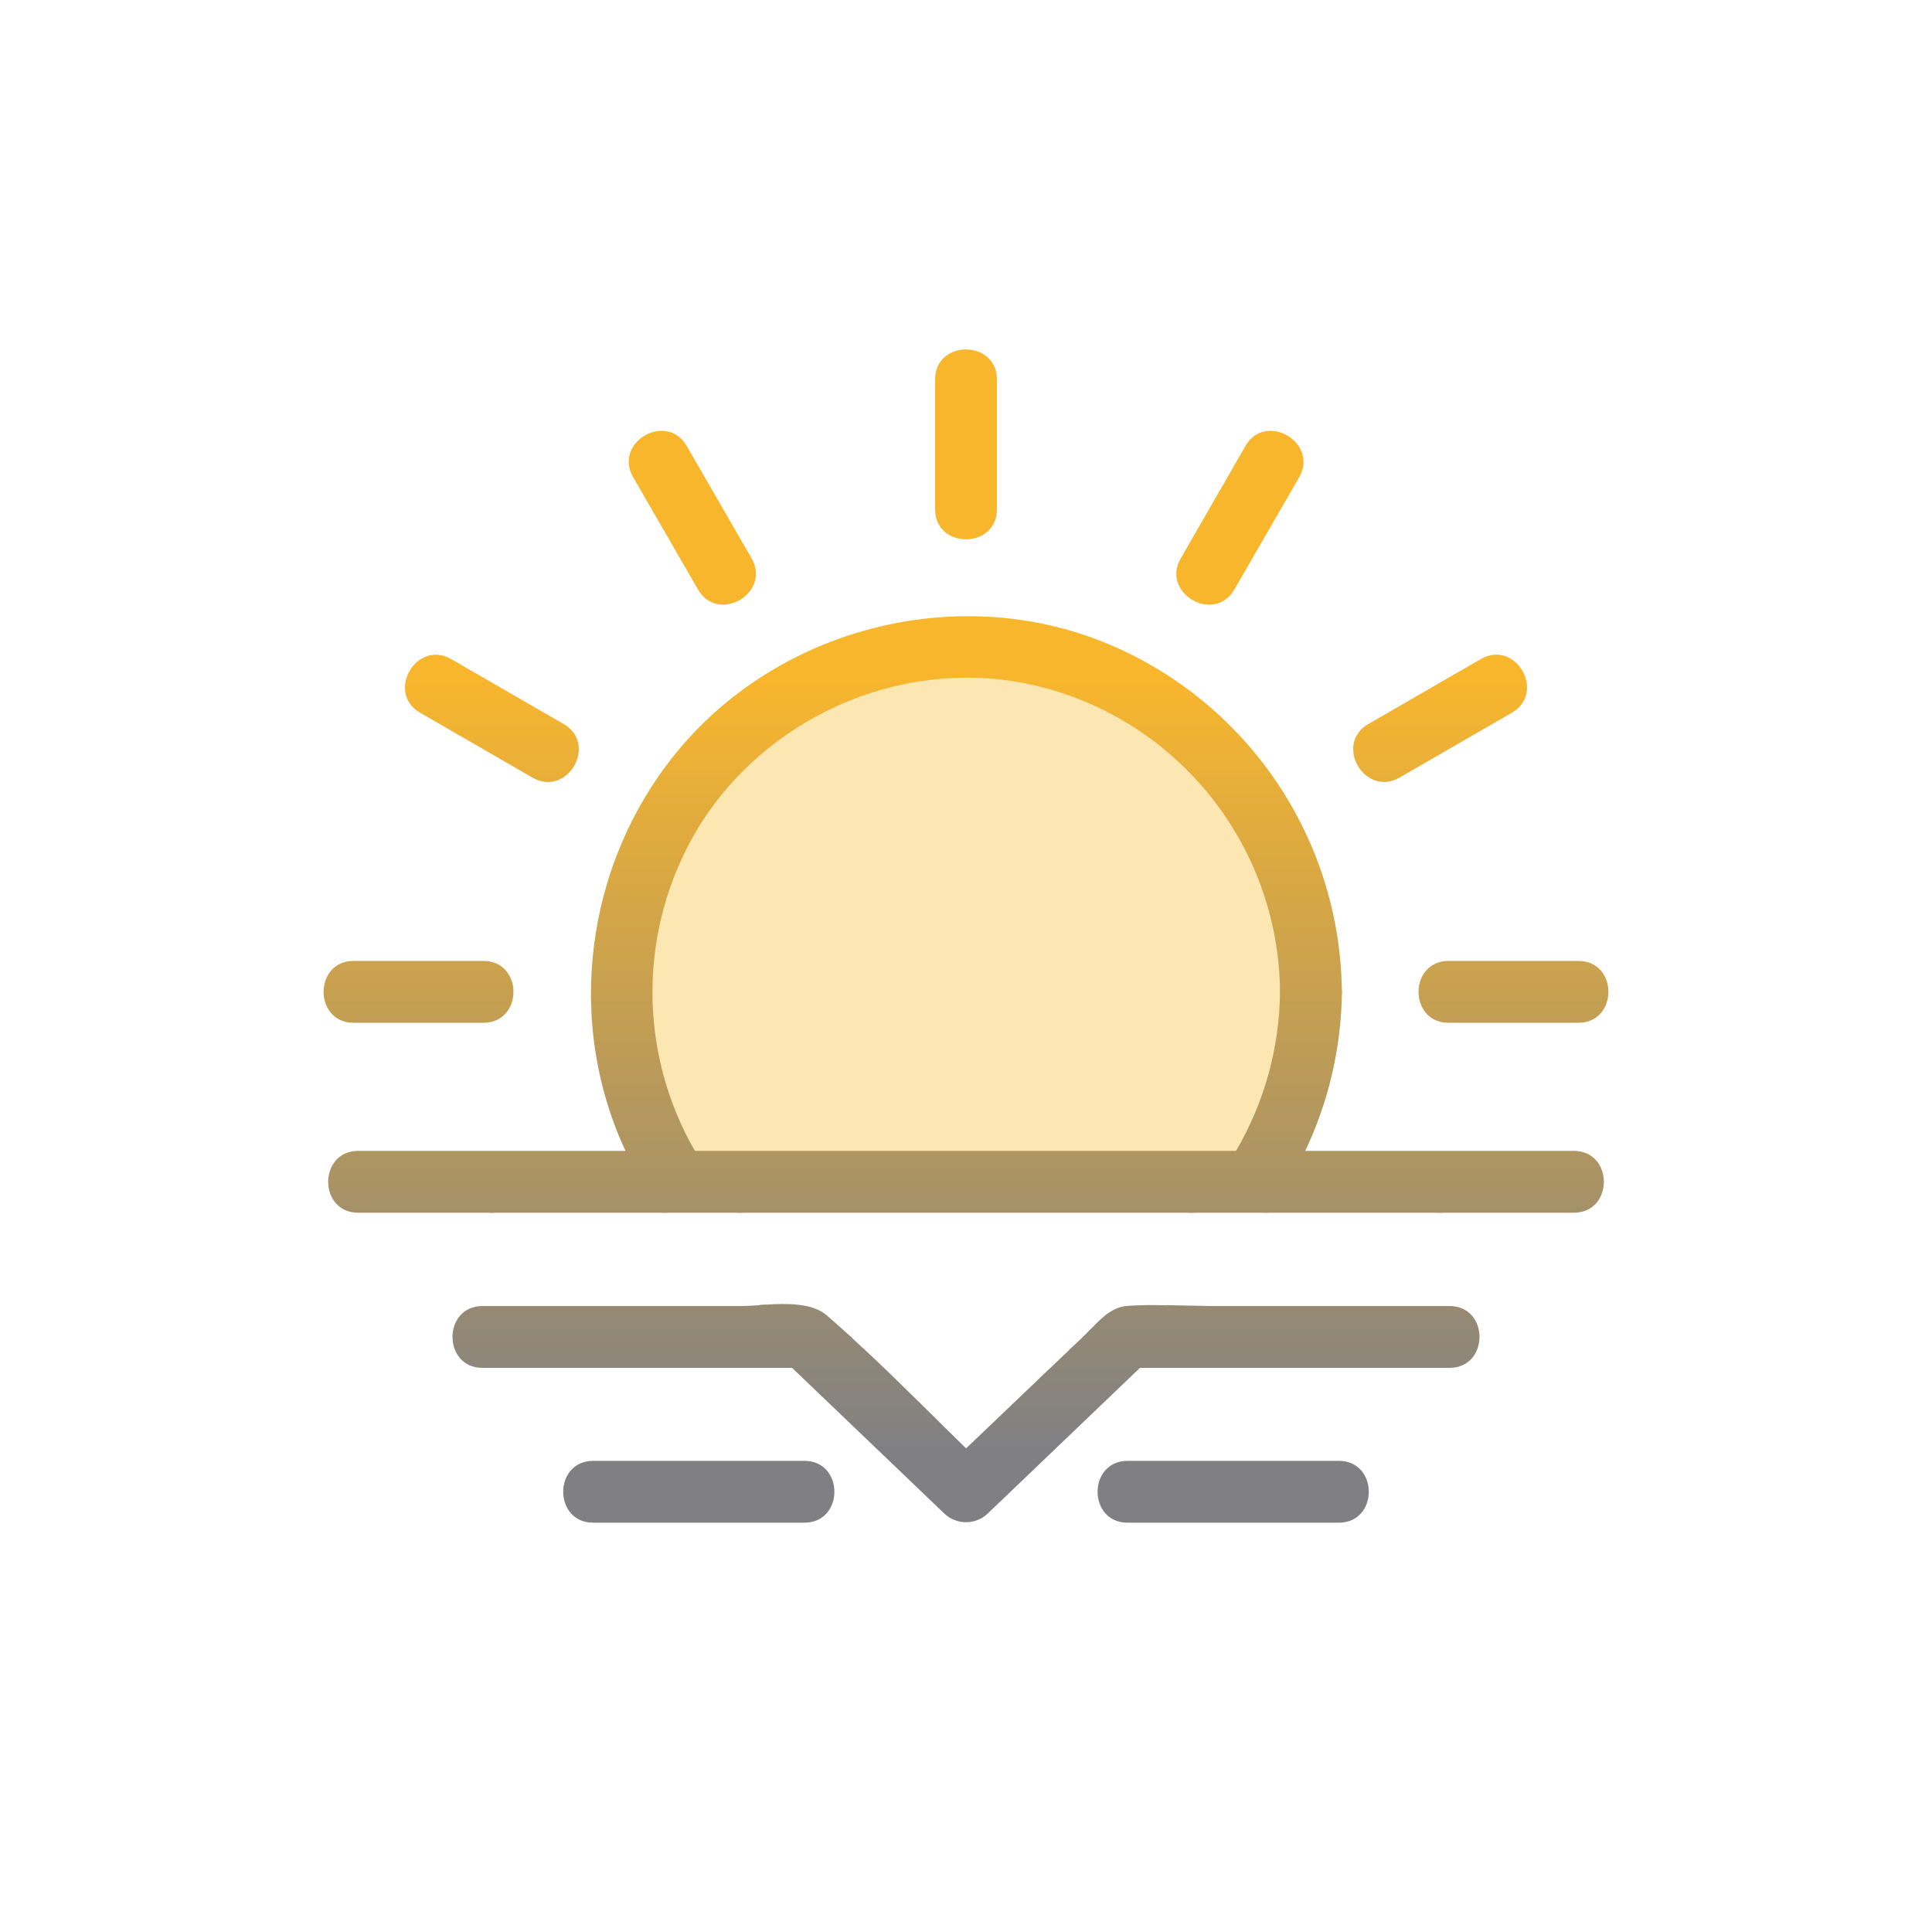
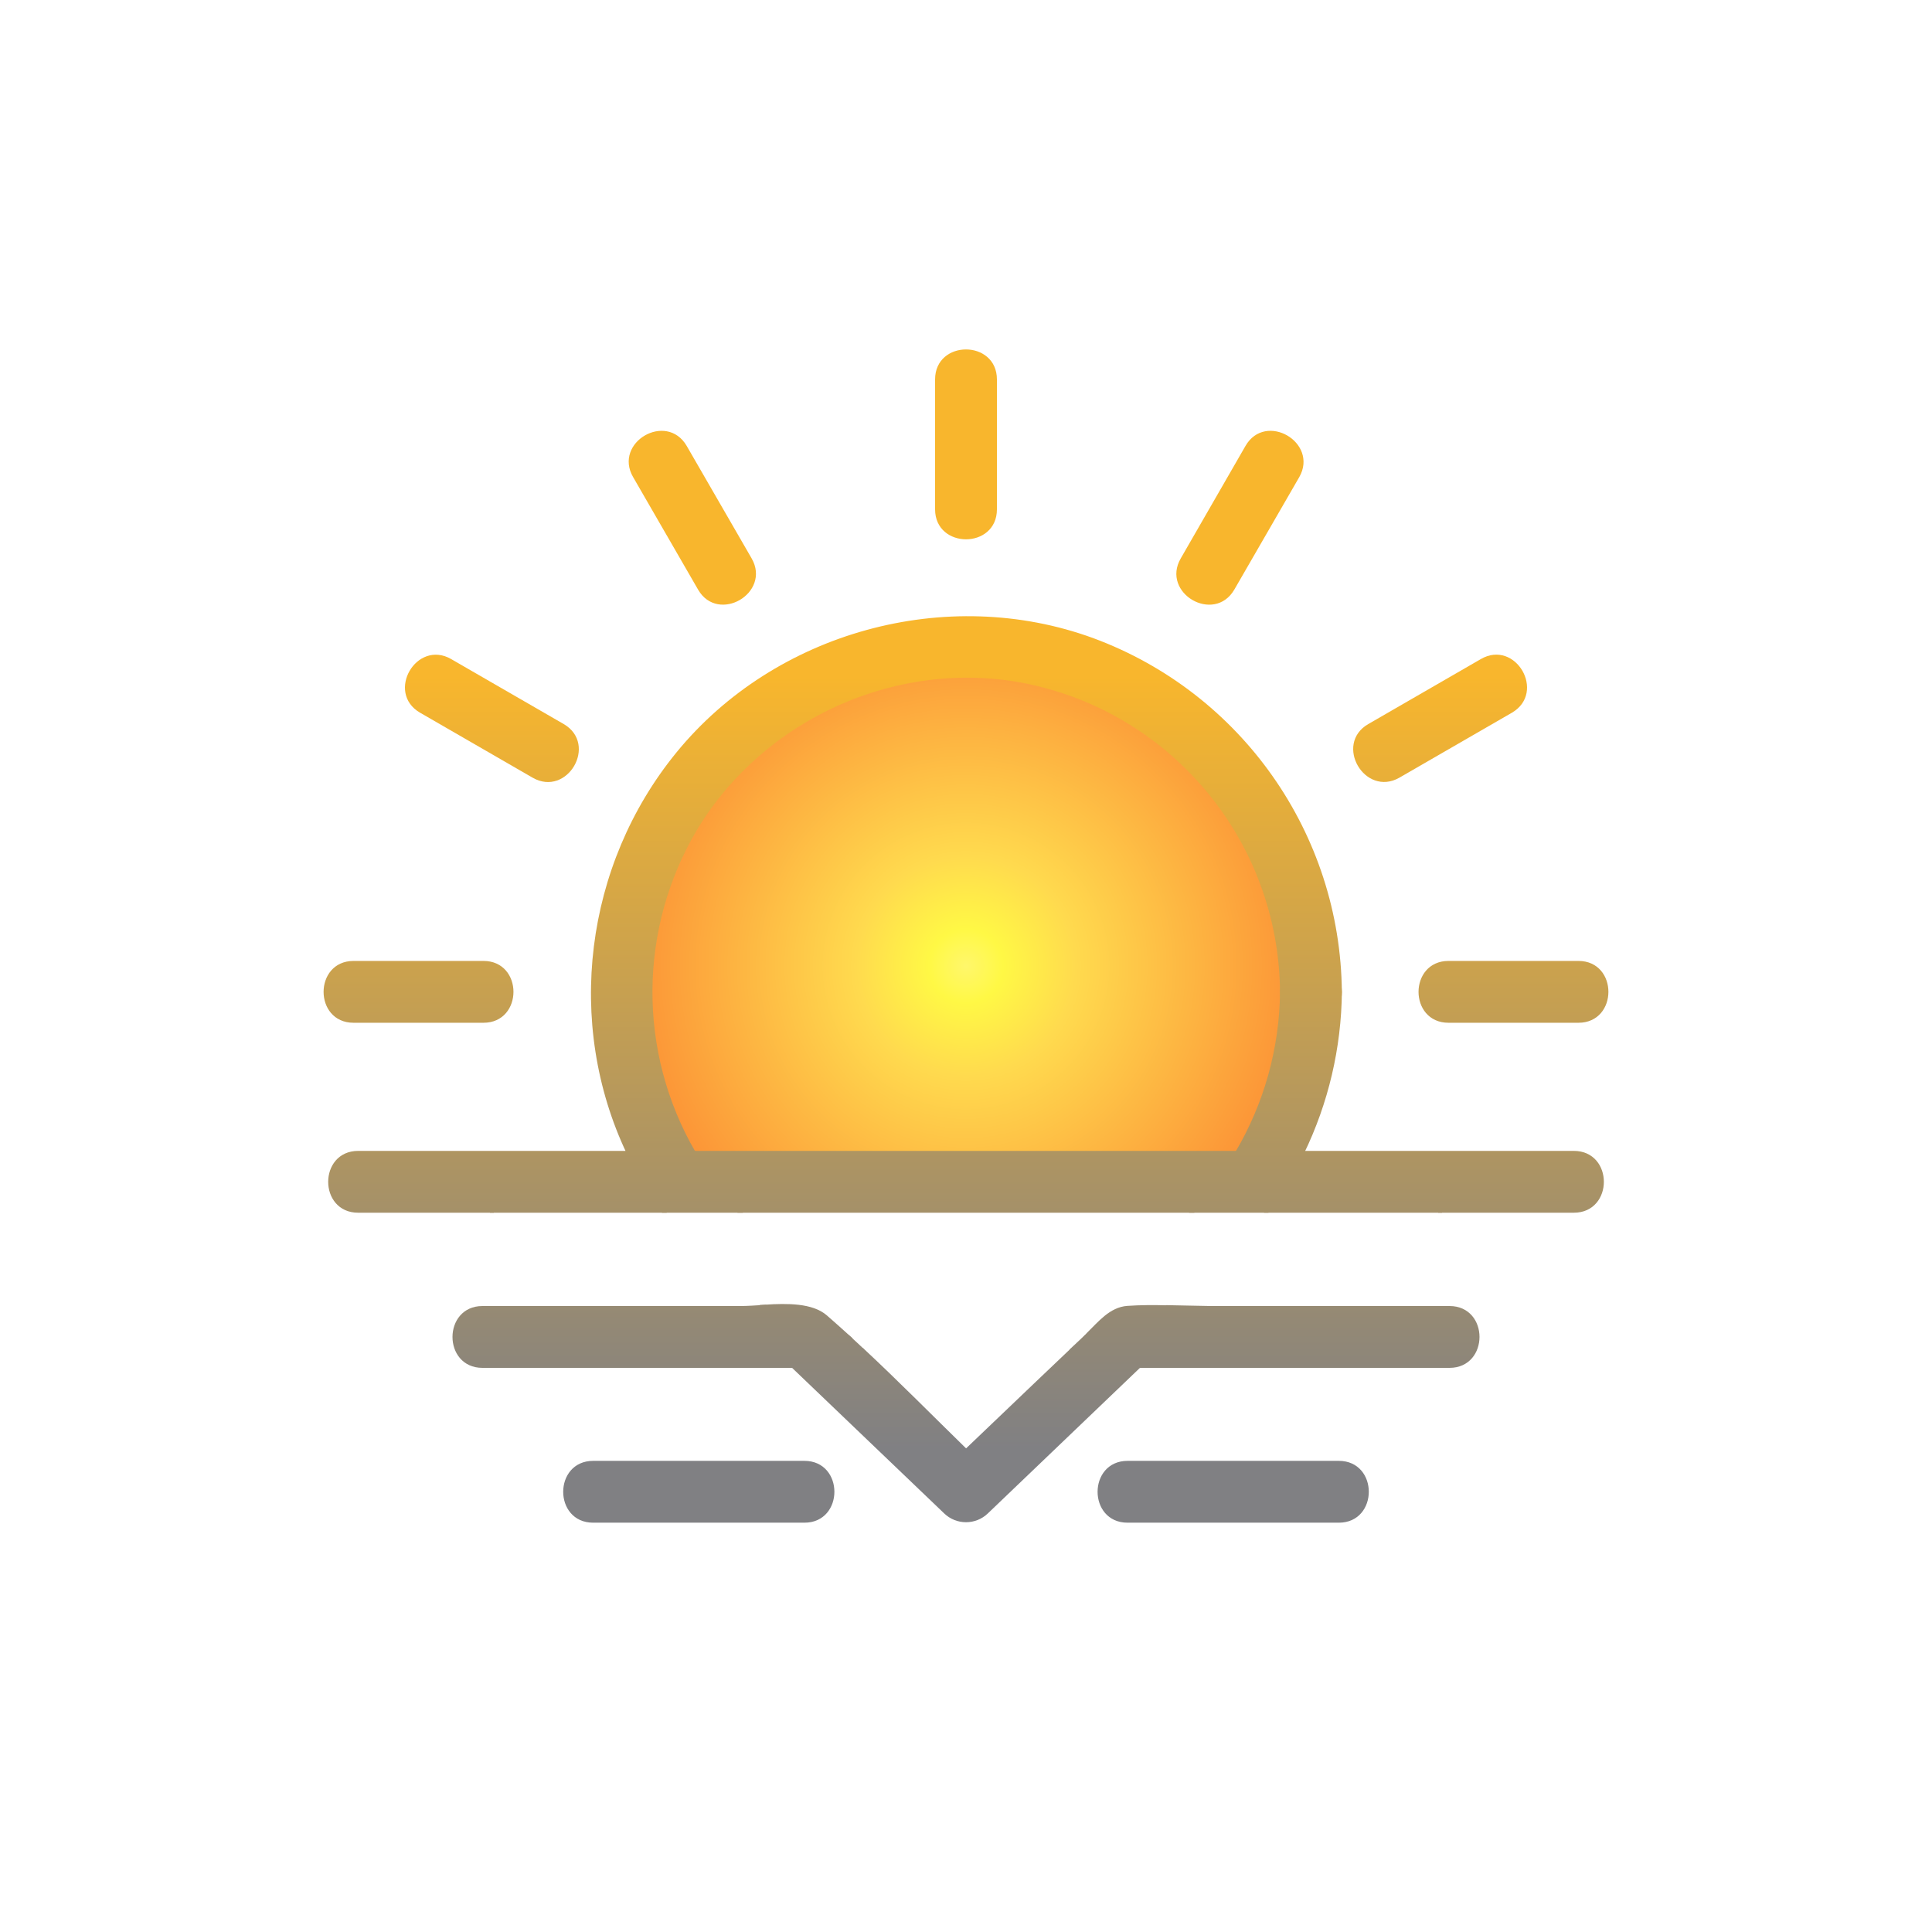
<svg xmlns="http://www.w3.org/2000/svg" id="sunset" viewBox="0 0 500 500" xml:space="preserve">
  <defs>
+     <radialGradient id="sunCore" gradientUnits="userSpaceOnUse" r="95" spreadMethod="pad">
+       <stop class="s1" stop-color="#FFF76B" offset="0" />
+       <stop class="s2" stop-color="#FFF845" offset="10%" />
+       <stop class="s3" stop-color="#FFDA4E" offset="30%" />
+       <stop class="s4" stop-color="#FB8933" offset="100%" />
+     </radialGradient>
    <linearGradient id="bkgrd" gradientUnits="userSpaceOnUse" x1="0%" y1="0%" x2="0%" y2="100%">
      <stop stop-color="#f8b62d" offset="35%" />
      <stop stop-color="#808083" offset="75%" />
    </linearGradient>
  </defs>
-   <g fill="#FCE6B1">
+   <g fill="url(#sunCore)">
    <path d="M320.17,298.35a81.5,81.5,0,0,0-54.33-121.91c-33.28-6.74-68.23,8.91-85.76,37.86a82.85,82.85,0,0,0-.52,84.06H320.17Z" />
  </g>
  <g fill="url(#bkgrd)" stroke="url(#bkgrd)">
    <g id="rays">
      <path d="M242.5,98.18v33.65c0,9.65,15,9.67,15,0V98.18C257.5,88.53,242.5,88.51,242.5,98.18Zm7.5,33.65v0Z" />
      <path d="M164.27,123.2l16.83,29.15c4.83,8.36,17.79.81,13-7.57l-16.83-29.15C172.4,107.28,159.43,114.82,164.27,123.2Zm6.48-3.79,16.83,29.15Z" />
      <path d="M116.51,171c-8.37-4.84-15.94,8.12-7.57,13l29.15,16.83c8.38,4.84,15.94-8.12,7.57-13Zm-3.79,6.48,29.15,16.83Z" />
      <path d="M91.49,264.19h33.65c9.65,0,9.67-15,0-15H91.49C81.84,249.19,81.82,264.19,91.49,264.19Zm33.65-7.5h0Z" />
      <path d="M408.51,249.19H374.86c-9.65,0-9.67,15,0,15h33.65C418.16,264.19,418.18,249.19,408.51,249.19Zm-33.65,7.5h0Z" />
      <path d="M383.49,171l-29.15,16.83c-8.36,4.83-.81,17.79,7.57,13l29.15-16.83C399.42,179.09,391.87,166.12,383.49,171Zm-25.36,23.3,29.15-16.83Z" />
      <path d="M322.78,115.63,306,144.78c-4.84,8.38,8.12,15.94,13,7.57l16.83-29.15C340.57,114.83,327.61,107.27,322.78,115.63Zm-10.35,32.93,16.83-29.15Z" />
    </g>
    <g id="sunoutline">
      <path d="M331.77,256.69a83.48,83.48,0,0,1-11.6,41.66H337a97.63,97.63,0,0,0,9.78-41.66C346.84,266.36,331.84,266.34,331.77,256.69Z" />
      <path d="M180.07,214.3c17.54-28.95,52.48-44.6,85.76-37.86a82.68,82.68,0,0,1,65.94,80.25c.07-9.66,15.07-9.65,15,0a98,98,0,0,0-64-91.07C245,151.8,200.82,164,175.45,195.05c-23.69,29-28.74,69.75-12.79,103.3h16.88A82.85,82.85,0,0,1,180.07,214.3Z" />
      <path d="M331.77,256.69c.07,9.65,15.07,9.67,15,0S331.84,247,331.77,256.69Z" />
    </g>
    <g id="ground">
      <path d="M407.32,298.35H337q-1.85,3.84-4,7.5H372.7v7.5h34.62C417,313.35,417,298.35,407.32,298.35Z" />
      <path d="M92.68,305.85h74q-2.18-3.68-4-7.5h-70c-9.65,0-9.67,15,0,15H127.3v-7.5Z" />
      <path d="M320.17,298.35H179.55a77.11,77.11,0,0,0,5,7.5h130.6A83.67,83.67,0,0,0,320.17,298.35Z" />
      <path d="M184.59,305.85a77.11,77.11,0,0,1-5-7.5H162.66q1.81,3.82,4,7.5Z" />
      <path d="M315.18,305.85H333q2.17-3.66,4-7.5H320.17A83.67,83.67,0,0,1,315.18,305.85Z" />
      <path d="M167.12,306.66c-.16-.27-.31-.54-.47-.81H127.3v7.5h44.28C170,311.2,168.52,309,167.12,306.66Z" />
      <path d="M191.09,313.35H308.87a82.71,82.71,0,0,0,6.31-7.5H184.59q.92,1.21,1.89,2.38Q188.68,310.91,191.09,313.35Z" />
      <path d="M333,305.85q-2.29,3.86-4.91,7.5H372.7v-7.5Z" />
      <path d="M308.87,313.35H328q2.62-3.64,4.91-7.5H315.18A82.71,82.71,0,0,1,308.87,313.35Z" />
      <path d="M186.47,308.23q-1-1.17-1.89-2.38H166.65c.16.27.31.54.47.81,1.4,2.31,2.89,4.54,4.46,6.69h19.51Q188.69,310.9,186.47,308.23Z" />
      <path d="M375.15,346H372.7v7.5h2.45c9.65,0,9.67-15,0-15H372.7V346Z" />
      <path d="M124.85,346h2.45v-7.5h-2.45c-9.65,0-9.67,15,0,15h2.45V346Z" />
      <path d="M202.89,351.26l2.3,2.2h3Z" />
      <path d="M301.91,338.27A93.87,93.87,0,0,1,287.39,346H372.7v-7.5H313.41C309.61,338.46,305.76,338.32,301.91,338.27Z" />
      <path d="M291.8,353.46h3l2.3-2.2Z" />
      <path d="M291.8,346,250,386l-41.8-40H127.3v7.5h77.89l-2.3-2.2,5.3,2.2h-3l39.51,37.81a7.65,7.65,0,0,0,10.61,0l39.51-37.81h-3l5.3-2.2-2.3,2.2H372.7V346Z" />
      <path d="M208.2,346h5.11a98.37,98.37,0,0,1-15.2-7.81c-2.38.14-4.62.31-6.43.31H127.3V346Z" />
      <path d="M291.8,338.46c-4.33.3-7.23,4-10.17,6.86L281,346h6.43a93.87,93.87,0,0,0,14.52-7.69C298.53,338.22,295.14,338.23,291.8,338.46Z" />
      <path d="M213.65,340.79c-3.53-3.06-9.93-3-15.54-2.65a98.37,98.37,0,0,0,15.2,7.81h6.14Q216.57,343.34,213.65,340.79Z" />
      <path d="M255.3,380.66q-2.65-2.53-5.27-5.1l-5.33,5.1Z" />
      <path d="M268.47,357.91,250,375.55q2.63,2.57,5.27,5.1H244.7l5.33-5.1c-8.92-8.71-17.73-17.64-26.85-26.15a98.76,98.76,0,0,1-9.87-3.44H208.2L250,386l41.8-40h-4.41a92.29,92.29,0,0,1-10.24,3.65Z" />
      <path d="M277.15,349.6A92.29,92.29,0,0,0,287.39,346H281Z" />
      <path d="M219.45,346h-6.14a98.76,98.76,0,0,0,9.87,3.44Q221.32,347.67,219.45,346Z" />
      <path d="M291.8,378.57c-9.65,0-9.67,15,0,15h54.7c9.65,0,9.67-15,0-15Zm0,7.5h0Z" />
      <path d="M208.2,378.57H153.5c-9.65,0-9.67,15,0,15h54.7C217.85,393.57,217.86,378.57,208.2,378.57Zm-54.7,7.5h0Z" />
    </g>
  </g>
</svg>
